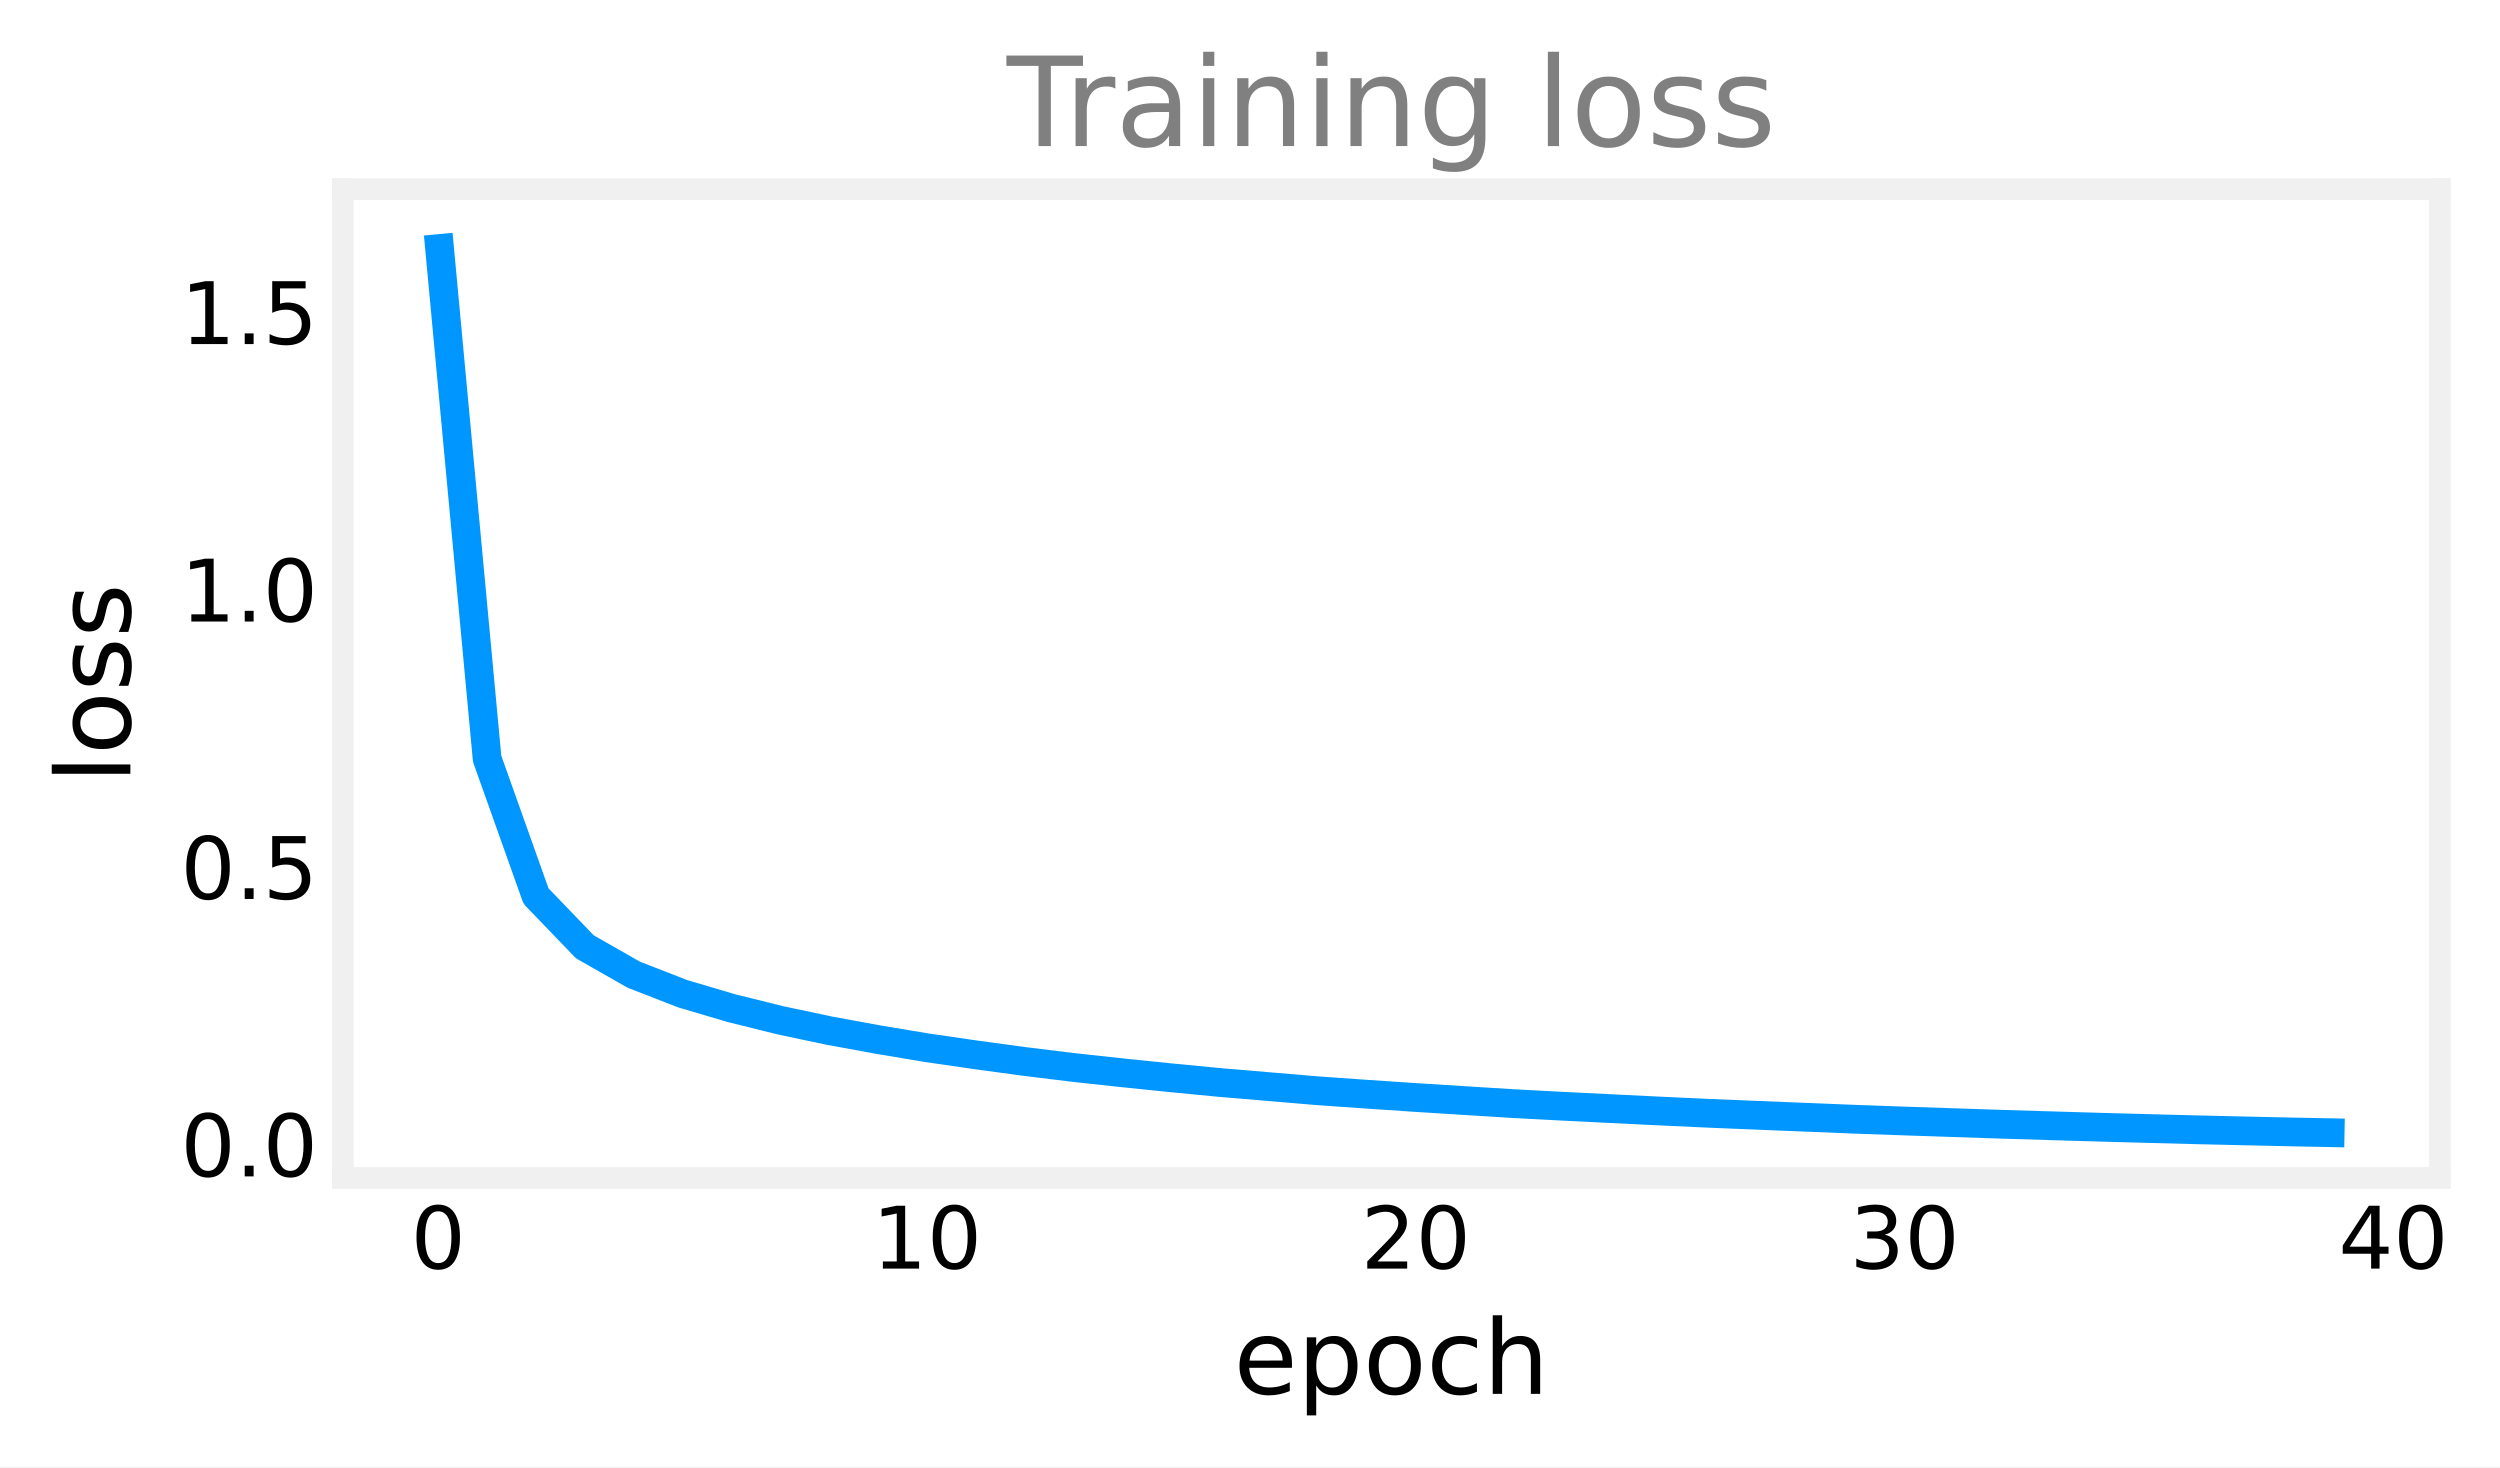
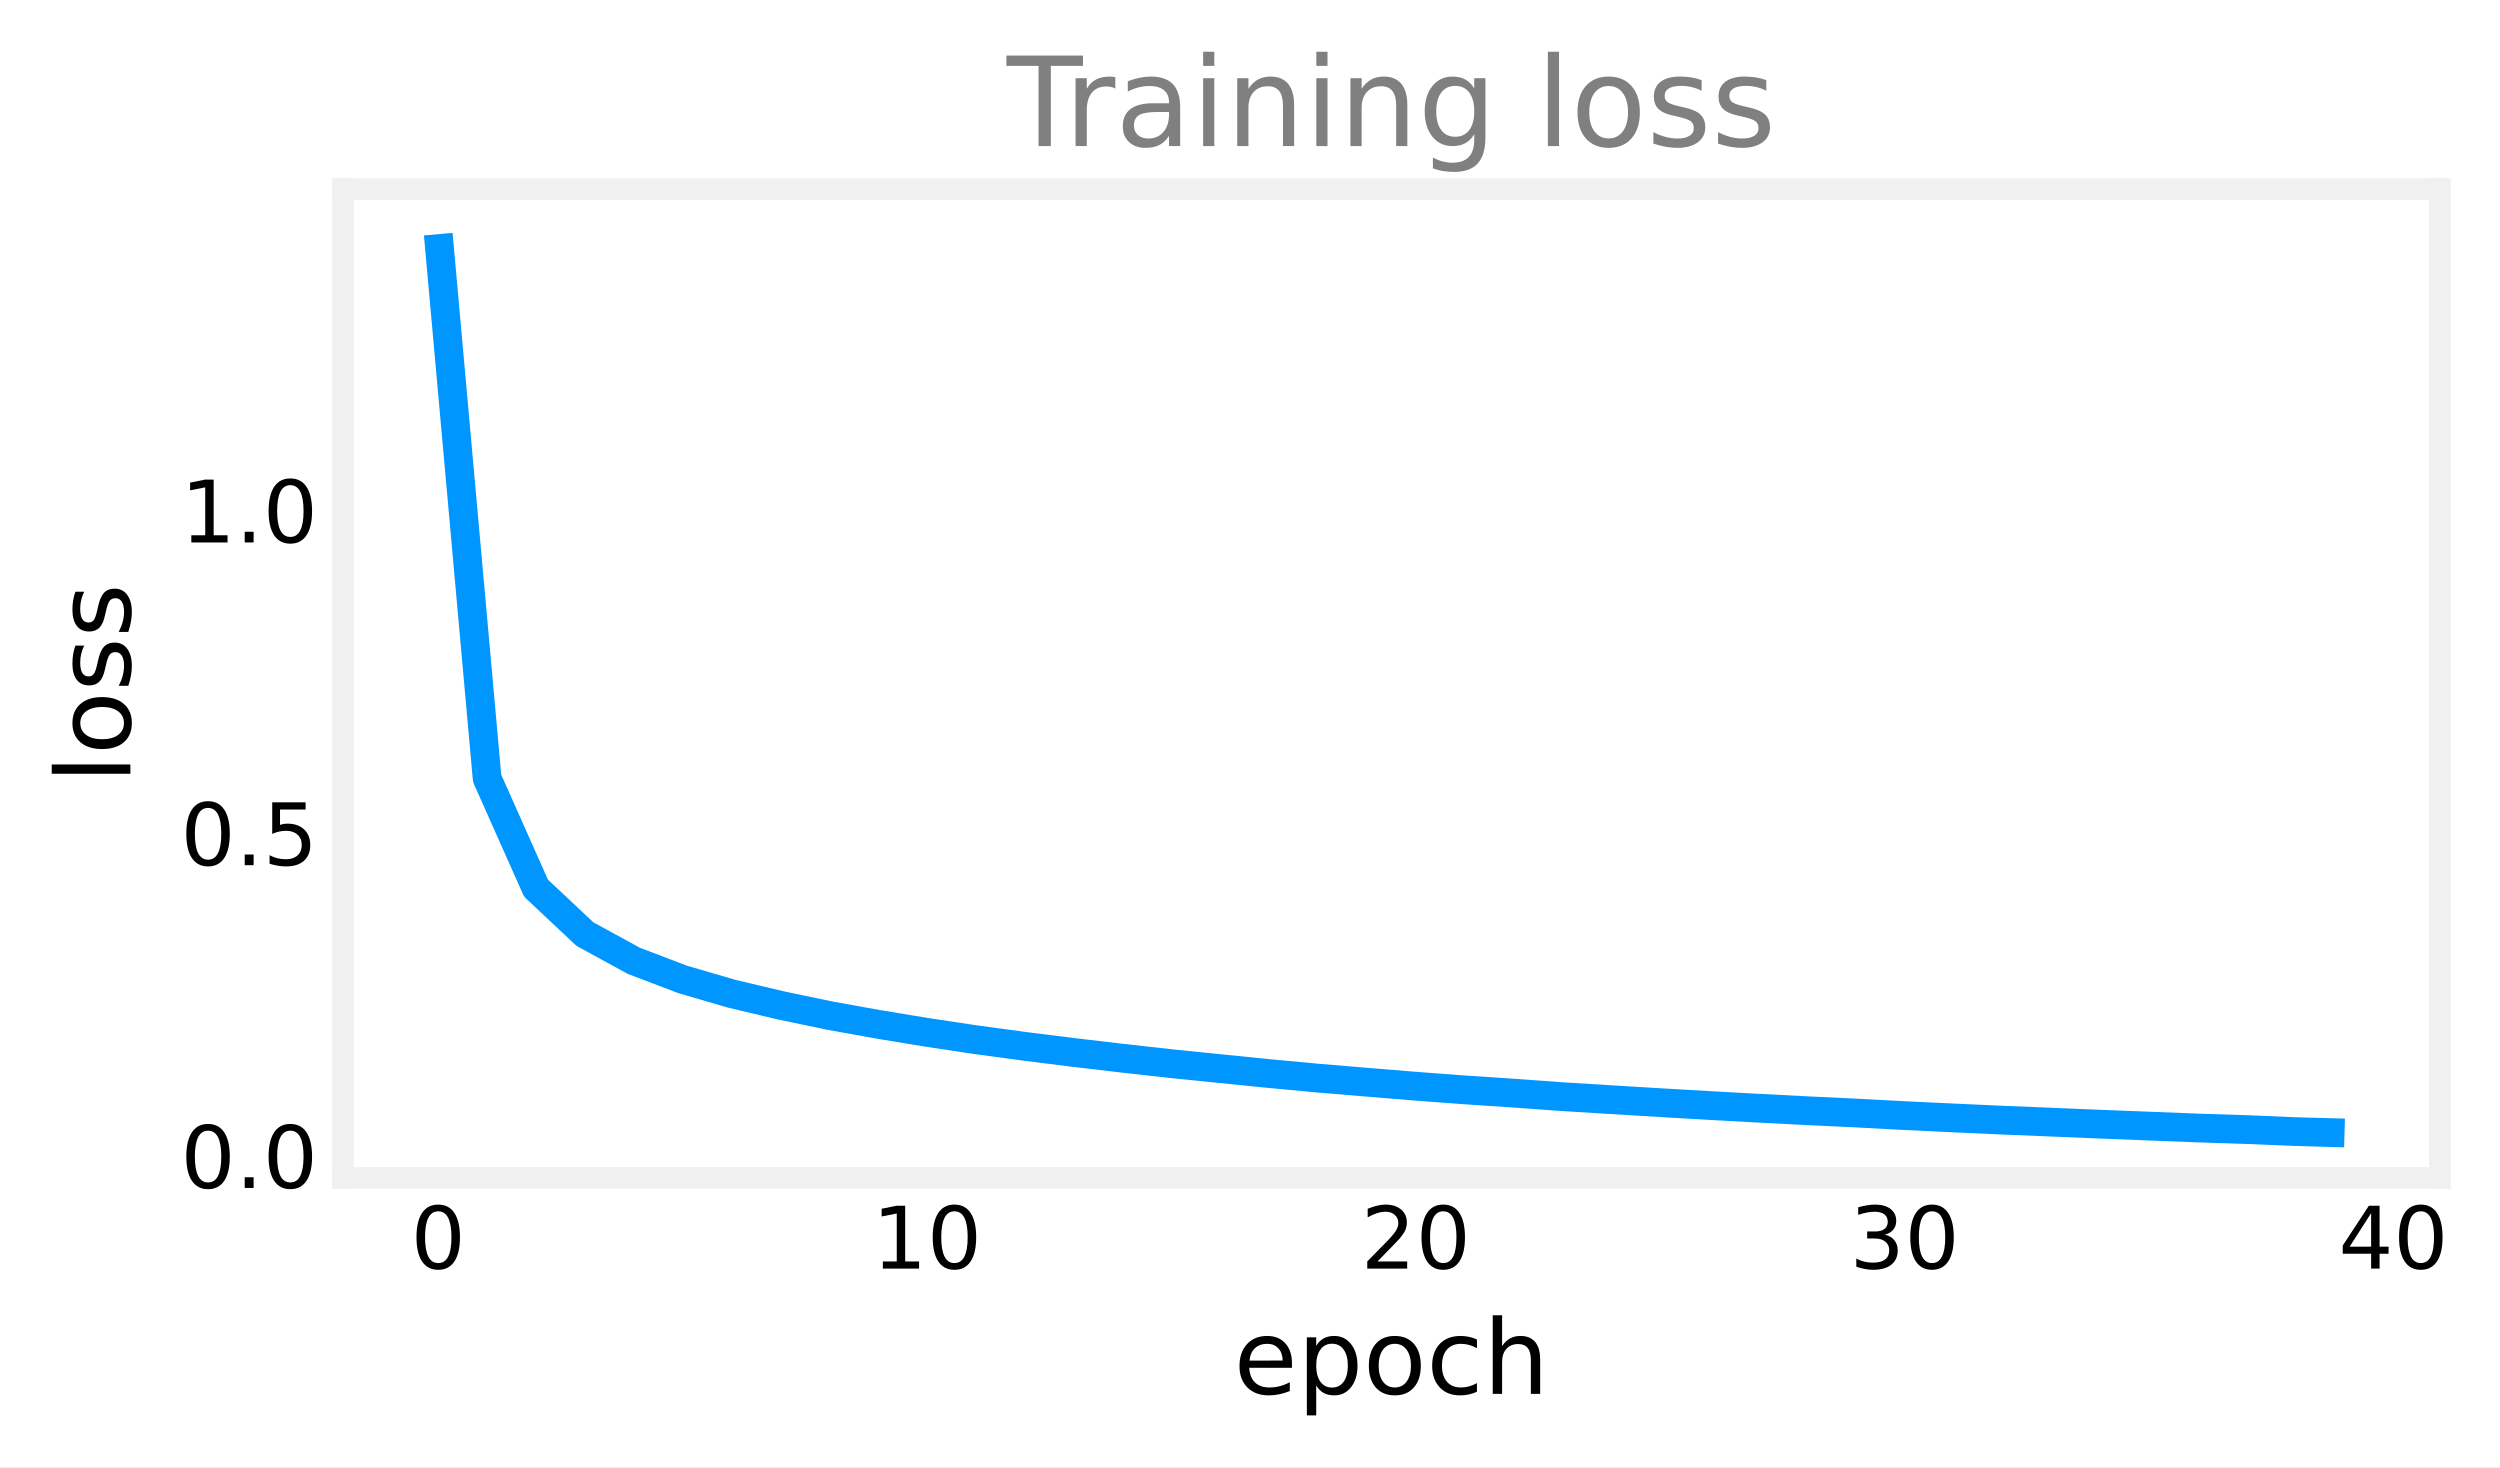
<svg xmlns="http://www.w3.org/2000/svg" xmlns:xlink="http://www.w3.org/1999/xlink" width="347.883pt" height="204.16pt" viewBox="0 0 347.883 204.16" version="1.1">
  <defs>
    <style type="text/css">*{stroke-linejoin: round; stroke-linecap: butt}</style>
  </defs>
  <g id="figure_1">
    <g id="patch_1">
      <path d="M 0 204.16  L 347.883 204.16  L 347.883 0  L 0 0  z " style="fill: #ffffff" />
    </g>
    <g id="axes_1">
      <g id="patch_2">
        <path d="M 47.72 163.91  L 339.51 163.91  L 339.51 26.33  L 47.72 26.33  z " style="fill: #ffffff" />
      </g>
      <g id="matplotlib.axis_1">
        <g id="xtick_1">
          <g id="line2d_1" />
          <g id="text_1">
            <g transform="translate(57.16591 176.5282) scale(0.12 -0.12)">
              <defs>
                <path id="DejaVuSans-30" d="M 2034 4250  Q 1547 4250 1301 3770  Q 1056 3291 1056 2328  Q 1056 1369 1301 889  Q 1547 409 2034 409  Q 2525 409 2770 889  Q 3016 1369 3016 2328  Q 3016 3291 2770 3770  Q 2525 4250 2034 4250  z M 2034 4750  Q 2819 4750 3233 4129  Q 3647 3509 3647 2328  Q 3647 1150 3233 529  Q 2819 -91 2034 -91  Q 1250 -91 836 529  Q 422 1150 422 2328  Q 422 3509 836 4129  Q 1250 4750 2034 4750  z " transform="scale(0.015625)" />
              </defs>
              <use xlink:href="#DejaVuSans-30" />
            </g>
          </g>
        </g>
        <g id="xtick_2">
          <g id="line2d_2" />
          <g id="text_2">
            <g transform="translate(121.3646 176.5282) scale(0.12 -0.12)">
              <defs>
                <path id="DejaVuSans-31" d="M 794 531  L 1825 531  L 1825 4091  L 703 3866  L 703 4441  L 1819 4666  L 2450 4666  L 2450 531  L 3481 531  L 3481 0  L 794 0  L 794 531  z " transform="scale(0.015625)" />
              </defs>
              <use xlink:href="#DejaVuSans-31" />
              <use xlink:href="#DejaVuSans-30" transform="translate(63.62305 0)" />
            </g>
          </g>
        </g>
        <g id="xtick_3">
          <g id="line2d_3" />
          <g id="text_3">
            <g transform="translate(189.3808 176.5282) scale(0.12 -0.12)">
              <defs>
                <path id="DejaVuSans-32" d="M 1228 531  L 3431 531  L 3431 0  L 469 0  L 469 531  Q 828 903 1448 1529  Q 2069 2156 2228 2338  Q 2531 2678 2651 2914  Q 2772 3150 2772 3378  Q 2772 3750 2511 3984  Q 2250 4219 1831 4219  Q 1534 4219 1204 4116  Q 875 4013 500 3803  L 500 4441  Q 881 4594 1212 4672  Q 1544 4750 1819 4750  Q 2544 4750 2975 4387  Q 3406 4025 3406 3419  Q 3406 3131 3298 2873  Q 3191 2616 2906 2266  Q 2828 2175 2409 1742  Q 1991 1309 1228 531  z " transform="scale(0.015625)" />
              </defs>
              <use xlink:href="#DejaVuSans-32" />
              <use xlink:href="#DejaVuSans-30" transform="translate(63.62305 0)" />
            </g>
          </g>
        </g>
        <g id="xtick_4">
          <g id="line2d_4" />
          <g id="text_4">
            <g transform="translate(257.3971 176.5282) scale(0.12 -0.12)">
              <defs>
                <path id="DejaVuSans-33" d="M 2597 2516  Q 3050 2419 3304 2112  Q 3559 1806 3559 1356  Q 3559 666 3084 287  Q 2609 -91 1734 -91  Q 1441 -91 1130 -33  Q 819 25 488 141  L 488 750  Q 750 597 1062 519  Q 1375 441 1716 441  Q 2309 441 2620 675  Q 2931 909 2931 1356  Q 2931 1769 2642 2001  Q 2353 2234 1838 2234  L 1294 2234  L 1294 2753  L 1863 2753  Q 2328 2753 2575 2939  Q 2822 3125 2822 3475  Q 2822 3834 2567 4026  Q 2313 4219 1838 4219  Q 1578 4219 1281 4162  Q 984 4106 628 3988  L 628 4550  Q 988 4650 1302 4700  Q 1616 4750 1894 4750  Q 2613 4750 3031 4423  Q 3450 4097 3450 3541  Q 3450 3153 3228 2886  Q 3006 2619 2597 2516  z " transform="scale(0.015625)" />
              </defs>
              <use xlink:href="#DejaVuSans-33" />
              <use xlink:href="#DejaVuSans-30" transform="translate(63.62305 0)" />
            </g>
          </g>
        </g>
        <g id="xtick_5">
          <g id="line2d_5" />
          <g id="text_5">
            <g transform="translate(325.4133 176.5282) scale(0.12 -0.12)">
              <defs>
                <path id="DejaVuSans-34" d="M 2419 4116  L 825 1625  L 2419 1625  L 2419 4116  z M 2253 4666  L 3047 4666  L 3047 1625  L 3713 1625  L 3713 1100  L 3047 1100  L 3047 0  L 2419 0  L 2419 1100  L 313 1100  L 313 1709  L 2253 4666  z " transform="scale(0.015625)" />
              </defs>
              <use xlink:href="#DejaVuSans-34" />
              <use xlink:href="#DejaVuSans-30" transform="translate(63.62305 0)" />
            </g>
          </g>
        </g>
        <g id="text_6">
          <g transform="translate(171.6865 193.9656) scale(0.144 -0.144)">
            <defs>
              <path id="DejaVuSans-65" d="M 3597 1894  L 3597 1613  L 953 1613  Q 991 1019 1311 708  Q 1631 397 2203 397  Q 2534 397 2845 478  Q 3156 559 3463 722  L 3463 178  Q 3153 47 2828 -22  Q 2503 -91 2169 -91  Q 1331 -91 842 396  Q 353 884 353 1716  Q 353 2575 817 3079  Q 1281 3584 2069 3584  Q 2775 3584 3186 3129  Q 3597 2675 3597 1894  z M 3022 2063  Q 3016 2534 2758 2815  Q 2500 3097 2075 3097  Q 1594 3097 1305 2825  Q 1016 2553 972 2059  L 3022 2063  z " transform="scale(0.015625)" />
              <path id="DejaVuSans-70" d="M 1159 525  L 1159 -1331  L 581 -1331  L 581 3500  L 1159 3500  L 1159 2969  Q 1341 3281 1617 3432  Q 1894 3584 2278 3584  Q 2916 3584 3314 3078  Q 3713 2572 3713 1747  Q 3713 922 3314 415  Q 2916 -91 2278 -91  Q 1894 -91 1617 61  Q 1341 213 1159 525  z M 3116 1747  Q 3116 2381 2855 2742  Q 2594 3103 2138 3103  Q 1681 3103 1420 2742  Q 1159 2381 1159 1747  Q 1159 1113 1420 752  Q 1681 391 2138 391  Q 2594 391 2855 752  Q 3116 1113 3116 1747  z " transform="scale(0.015625)" />
              <path id="DejaVuSans-6f" d="M 1959 3097  Q 1497 3097 1228 2736  Q 959 2375 959 1747  Q 959 1119 1226 758  Q 1494 397 1959 397  Q 2419 397 2687 759  Q 2956 1122 2956 1747  Q 2956 2369 2687 2733  Q 2419 3097 1959 3097  z M 1959 3584  Q 2709 3584 3137 3096  Q 3566 2609 3566 1747  Q 3566 888 3137 398  Q 2709 -91 1959 -91  Q 1206 -91 779 398  Q 353 888 353 1747  Q 353 2609 779 3096  Q 1206 3584 1959 3584  z " transform="scale(0.015625)" />
              <path id="DejaVuSans-63" d="M 3122 3366  L 3122 2828  Q 2878 2963 2633 3030  Q 2388 3097 2138 3097  Q 1578 3097 1268 2742  Q 959 2388 959 1747  Q 959 1106 1268 751  Q 1578 397 2138 397  Q 2388 397 2633 464  Q 2878 531 3122 666  L 3122 134  Q 2881 22 2623 -34  Q 2366 -91 2075 -91  Q 1284 -91 818 406  Q 353 903 353 1747  Q 353 2603 823 3093  Q 1294 3584 2113 3584  Q 2378 3584 2631 3529  Q 2884 3475 3122 3366  z " transform="scale(0.015625)" />
              <path id="DejaVuSans-68" d="M 3513 2113  L 3513 0  L 2938 0  L 2938 2094  Q 2938 2591 2744 2837  Q 2550 3084 2163 3084  Q 1697 3084 1428 2787  Q 1159 2491 1159 1978  L 1159 0  L 581 0  L 581 4863  L 1159 4863  L 1159 2956  Q 1366 3272 1645 3428  Q 1925 3584 2291 3584  Q 2894 3584 3203 3211  Q 3513 2838 3513 2113  z " transform="scale(0.015625)" />
            </defs>
            <use xlink:href="#DejaVuSans-65" />
            <use xlink:href="#DejaVuSans-70" transform="translate(61.52344 0)" />
            <use xlink:href="#DejaVuSans-6f" transform="translate(125 0)" />
            <use xlink:href="#DejaVuSans-63" transform="translate(186.1816 0)" />
            <use xlink:href="#DejaVuSans-68" transform="translate(241.1621 0)" />
          </g>
        </g>
      </g>
      <g id="matplotlib.axis_2">
        <g id="ytick_1">
          <g id="line2d_6" />
          <g id="text_7">
-             <g transform="translate(25.1365 163.699) scale(0.12 -0.12)">
+             <g transform="translate(25.1365 165.3078) scale(0.12 -0.12)">
              <defs>
                <path id="DejaVuSans-2e" d="M 684 794  L 1344 794  L 1344 0  L 684 0  L 684 794  z " transform="scale(0.015625)" />
              </defs>
              <use xlink:href="#DejaVuSans-30" />
              <use xlink:href="#DejaVuSans-2e" transform="translate(63.62305 0)" />
              <use xlink:href="#DejaVuSans-30" transform="translate(95.41016 0)" />
            </g>
          </g>
        </g>
        <g id="ytick_2">
          <g id="line2d_7" />
          <g id="text_8">
-             <g transform="translate(25.1365 125.0927) scale(0.12 -0.12)">
+             <g transform="translate(25.1365 120.3956) scale(0.12 -0.12)">
              <defs>
                <path id="DejaVuSans-35" d="M 691 4666  L 3169 4666  L 3169 4134  L 1269 4134  L 1269 2991  Q 1406 3038 1543 3061  Q 1681 3084 1819 3084  Q 2600 3084 3056 2656  Q 3513 2228 3513 1497  Q 3513 744 3044 326  Q 2575 -91 1722 -91  Q 1428 -91 1123 -41  Q 819 9 494 109  L 494 744  Q 775 591 1075 516  Q 1375 441 1709 441  Q 2250 441 2565 725  Q 2881 1009 2881 1497  Q 2881 1984 2565 2268  Q 2250 2553 1709 2553  Q 1456 2553 1204 2497  Q 953 2441 691 2322  L 691 4666  z " transform="scale(0.015625)" />
              </defs>
              <use xlink:href="#DejaVuSans-30" />
              <use xlink:href="#DejaVuSans-2e" transform="translate(63.62305 0)" />
              <use xlink:href="#DejaVuSans-35" transform="translate(95.41016 0)" />
            </g>
          </g>
        </g>
        <g id="ytick_3">
          <g id="line2d_8" />
          <g id="text_9">
-             <g transform="translate(25.1365 86.48649) scale(0.12 -0.12)">
+             <g transform="translate(25.1365 75.48342) scale(0.12 -0.12)">
              <use xlink:href="#DejaVuSans-31" />
              <use xlink:href="#DejaVuSans-2e" transform="translate(63.62305 0)" />
              <use xlink:href="#DejaVuSans-30" transform="translate(95.41016 0)" />
            </g>
          </g>
        </g>
-         <g id="ytick_4">
-           <g id="line2d_9" />
-           <g id="text_10">
-             <g transform="translate(25.1365 47.88026) scale(0.12 -0.12)">
-               <use xlink:href="#DejaVuSans-31" />
-               <use xlink:href="#DejaVuSans-2e" transform="translate(63.62305 0)" />
-               <use xlink:href="#DejaVuSans-35" transform="translate(95.41016 0)" />
-             </g>
-           </g>
-         </g>
-         <g id="text_11">
+         <g id="text_10">
          <g transform="translate(18.14175 109.0273) rotate(-90) scale(0.144 -0.144)">
            <defs>
              <path id="DejaVuSans-6c" d="M 603 4863  L 1178 4863  L 1178 0  L 603 0  L 603 4863  z " transform="scale(0.015625)" />
              <path id="DejaVuSans-73" d="M 2834 3397  L 2834 2853  Q 2591 2978 2328 3040  Q 2066 3103 1784 3103  Q 1356 3103 1142 2972  Q 928 2841 928 2578  Q 928 2378 1081 2264  Q 1234 2150 1697 2047  L 1894 2003  Q 2506 1872 2764 1633  Q 3022 1394 3022 966  Q 3022 478 2636 193  Q 2250 -91 1575 -91  Q 1294 -91 989 -36  Q 684 19 347 128  L 347 722  Q 666 556 975 473  Q 1284 391 1588 391  Q 1994 391 2212 530  Q 2431 669 2431 922  Q 2431 1156 2273 1281  Q 2116 1406 1581 1522  L 1381 1569  Q 847 1681 609 1914  Q 372 2147 372 2553  Q 372 3047 722 3315  Q 1072 3584 1716 3584  Q 2034 3584 2315 3537  Q 2597 3491 2834 3397  z " transform="scale(0.015625)" />
            </defs>
            <use xlink:href="#DejaVuSans-6c" />
            <use xlink:href="#DejaVuSans-6f" transform="translate(27.7832 0)" />
            <use xlink:href="#DejaVuSans-73" transform="translate(88.96484 0)" />
            <use xlink:href="#DejaVuSans-73" transform="translate(141.0645 0)" />
          </g>
        </g>
      </g>
-       <g id="line2d_10">
-         <path d="M 60.983 32.584  L 67.785 105.58  L 74.587 124.691  L 81.388 131.757  L 88.19 135.632  L 94.992 138.28  L 101.793 140.291  L 108.595 141.978  L 115.396 143.418  L 122.198 144.666  L 129 145.801  L 135.801 146.788  L 142.603 147.711  L 149.404 148.546  L 156.206 149.286  L 163.008 149.983  L 169.809 150.637  L 176.611 151.212  L 183.413 151.786  L 190.214 152.265  L 197.016 152.722  L 203.817 153.15  L 210.619 153.574  L 217.421 153.935  L 224.222 154.272  L 231.024 154.605  L 237.826 154.921  L 244.627 155.2  L 251.429 155.475  L 258.23 155.751  L 265.032 155.992  L 271.834 156.219  L 278.635 156.447  L 285.437 156.653  L 292.239 156.854  L 299.04 157.04  L 305.842 157.217  L 312.643 157.374  L 319.445 157.525  L 326.247 157.656  " clip-path="url(#p5f4366680d)" style="fill: none; stroke: #0096ff; stroke-width: 4" />
+       <g id="line2d_9">
+         <path d="M 60.983 32.584  L 67.785 108.31  L 74.587 123.588  L 81.388 129.979  L 88.19 133.697  L 94.992 136.289  L 101.793 138.275  L 108.595 139.89  L 115.396 141.313  L 122.198 142.539  L 129 143.66  L 135.801 144.682  L 142.603 145.603  L 149.404 146.455  L 156.206 147.256  L 163.008 148.016  L 169.809 148.706  L 176.611 149.39  L 183.413 150.026  L 190.214 150.595  L 197.016 151.149  L 203.817 151.663  L 210.619 152.115  L 217.421 152.606  L 224.222 153.024  L 231.024 153.437  L 237.826 153.831  L 244.627 154.206  L 251.429 154.557  L 258.23 154.879  L 265.032 155.241  L 271.834 155.563  L 278.635 155.874  L 285.437 156.148  L 292.239 156.432  L 299.04 156.698  L 305.842 156.964  L 312.643 157.184  L 319.445 157.469  L 326.247 157.656  " clip-path="url(#p44b0fa3188)" style="fill: none; stroke: #0096ff; stroke-width: 4" />
      </g>
      <g id="patch_3">
        <path d="M 47.72 163.91  L 47.72 26.33  " style="fill: none; stroke: #f0f0f0; stroke-width: 3; stroke-linejoin: miter; stroke-linecap: square" />
      </g>
      <g id="patch_4">
        <path d="M 339.51 163.91  L 339.51 26.33  " style="fill: none; stroke: #f0f0f0; stroke-width: 3; stroke-linejoin: miter; stroke-linecap: square" />
      </g>
      <g id="patch_5">
        <path d="M 47.72 163.91  L 339.51 163.91  " style="fill: none; stroke: #f0f0f0; stroke-width: 3; stroke-linejoin: miter; stroke-linecap: square" />
      </g>
      <g id="patch_6">
        <path d="M 47.72 26.33  L 339.51 26.33  " style="fill: none; stroke: #f0f0f0; stroke-width: 3; stroke-linejoin: miter; stroke-linecap: square" />
      </g>
-       <g id="text_12">
+       <g id="text_11">
        <g style="fill: #808080" transform="translate(140.0943 20.3301) scale(0.1728 -0.1728)">
          <defs>
            <path id="DejaVuSans-54" d="M -19 4666  L 3928 4666  L 3928 4134  L 2272 4134  L 2272 0  L 1638 0  L 1638 4134  L -19 4134  L -19 4666  z " transform="scale(0.015625)" />
            <path id="DejaVuSans-72" d="M 2631 2963  Q 2534 3019 2420 3045  Q 2306 3072 2169 3072  Q 1681 3072 1420 2755  Q 1159 2438 1159 1844  L 1159 0  L 581 0  L 581 3500  L 1159 3500  L 1159 2956  Q 1341 3275 1631 3429  Q 1922 3584 2338 3584  Q 2397 3584 2469 3576  Q 2541 3569 2628 3553  L 2631 2963  z " transform="scale(0.015625)" />
            <path id="DejaVuSans-61" d="M 2194 1759  Q 1497 1759 1228 1600  Q 959 1441 959 1056  Q 959 750 1161 570  Q 1363 391 1709 391  Q 2188 391 2477 730  Q 2766 1069 2766 1631  L 2766 1759  L 2194 1759  z M 3341 1997  L 3341 0  L 2766 0  L 2766 531  Q 2569 213 2275 61  Q 1981 -91 1556 -91  Q 1019 -91 701 211  Q 384 513 384 1019  Q 384 1609 779 1909  Q 1175 2209 1959 2209  L 2766 2209  L 2766 2266  Q 2766 2663 2505 2880  Q 2244 3097 1772 3097  Q 1472 3097 1187 3025  Q 903 2953 641 2809  L 641 3341  Q 956 3463 1253 3523  Q 1550 3584 1831 3584  Q 2591 3584 2966 3190  Q 3341 2797 3341 1997  z " transform="scale(0.015625)" />
            <path id="DejaVuSans-69" d="M 603 3500  L 1178 3500  L 1178 0  L 603 0  L 603 3500  z M 603 4863  L 1178 4863  L 1178 4134  L 603 4134  L 603 4863  z " transform="scale(0.015625)" />
            <path id="DejaVuSans-6e" d="M 3513 2113  L 3513 0  L 2938 0  L 2938 2094  Q 2938 2591 2744 2837  Q 2550 3084 2163 3084  Q 1697 3084 1428 2787  Q 1159 2491 1159 1978  L 1159 0  L 581 0  L 581 3500  L 1159 3500  L 1159 2956  Q 1366 3272 1645 3428  Q 1925 3584 2291 3584  Q 2894 3584 3203 3211  Q 3513 2838 3513 2113  z " transform="scale(0.015625)" />
            <path id="DejaVuSans-67" d="M 2906 1791  Q 2906 2416 2648 2759  Q 2391 3103 1925 3103  Q 1463 3103 1205 2759  Q 947 2416 947 1791  Q 947 1169 1205 825  Q 1463 481 1925 481  Q 2391 481 2648 825  Q 2906 1169 2906 1791  z M 3481 434  Q 3481 -459 3084 -895  Q 2688 -1331 1869 -1331  Q 1566 -1331 1297 -1286  Q 1028 -1241 775 -1147  L 775 -588  Q 1028 -725 1275 -790  Q 1522 -856 1778 -856  Q 2344 -856 2625 -561  Q 2906 -266 2906 331  L 2906 616  Q 2728 306 2450 153  Q 2172 0 1784 0  Q 1141 0 747 490  Q 353 981 353 1791  Q 353 2603 747 3093  Q 1141 3584 1784 3584  Q 2172 3584 2450 3431  Q 2728 3278 2906 2969  L 2906 3500  L 3481 3500  L 3481 434  z " transform="scale(0.015625)" />
            <path id="DejaVuSans-20" transform="scale(0.015625)" />
          </defs>
          <use xlink:href="#DejaVuSans-54" />
          <use xlink:href="#DejaVuSans-72" transform="translate(46.33398 0)" />
          <use xlink:href="#DejaVuSans-61" transform="translate(87.44727 0)" />
          <use xlink:href="#DejaVuSans-69" transform="translate(148.7266 0)" />
          <use xlink:href="#DejaVuSans-6e" transform="translate(176.5098 0)" />
          <use xlink:href="#DejaVuSans-69" transform="translate(239.8887 0)" />
          <use xlink:href="#DejaVuSans-6e" transform="translate(267.6719 0)" />
          <use xlink:href="#DejaVuSans-67" transform="translate(331.0508 0)" />
          <use xlink:href="#DejaVuSans-20" transform="translate(394.5273 0)" />
          <use xlink:href="#DejaVuSans-6c" transform="translate(426.3145 0)" />
          <use xlink:href="#DejaVuSans-6f" transform="translate(454.0977 0)" />
          <use xlink:href="#DejaVuSans-73" transform="translate(515.2793 0)" />
          <use xlink:href="#DejaVuSans-73" transform="translate(567.3789 0)" />
        </g>
      </g>
    </g>
  </g>
  <defs>
-     <clipPath id="p5f4366680d">
+     <clipPath id="p44b0fa3188">
      <rect x="47.72" y="26.33" width="291.79" height="137.58" />
    </clipPath>
  </defs>
</svg>
